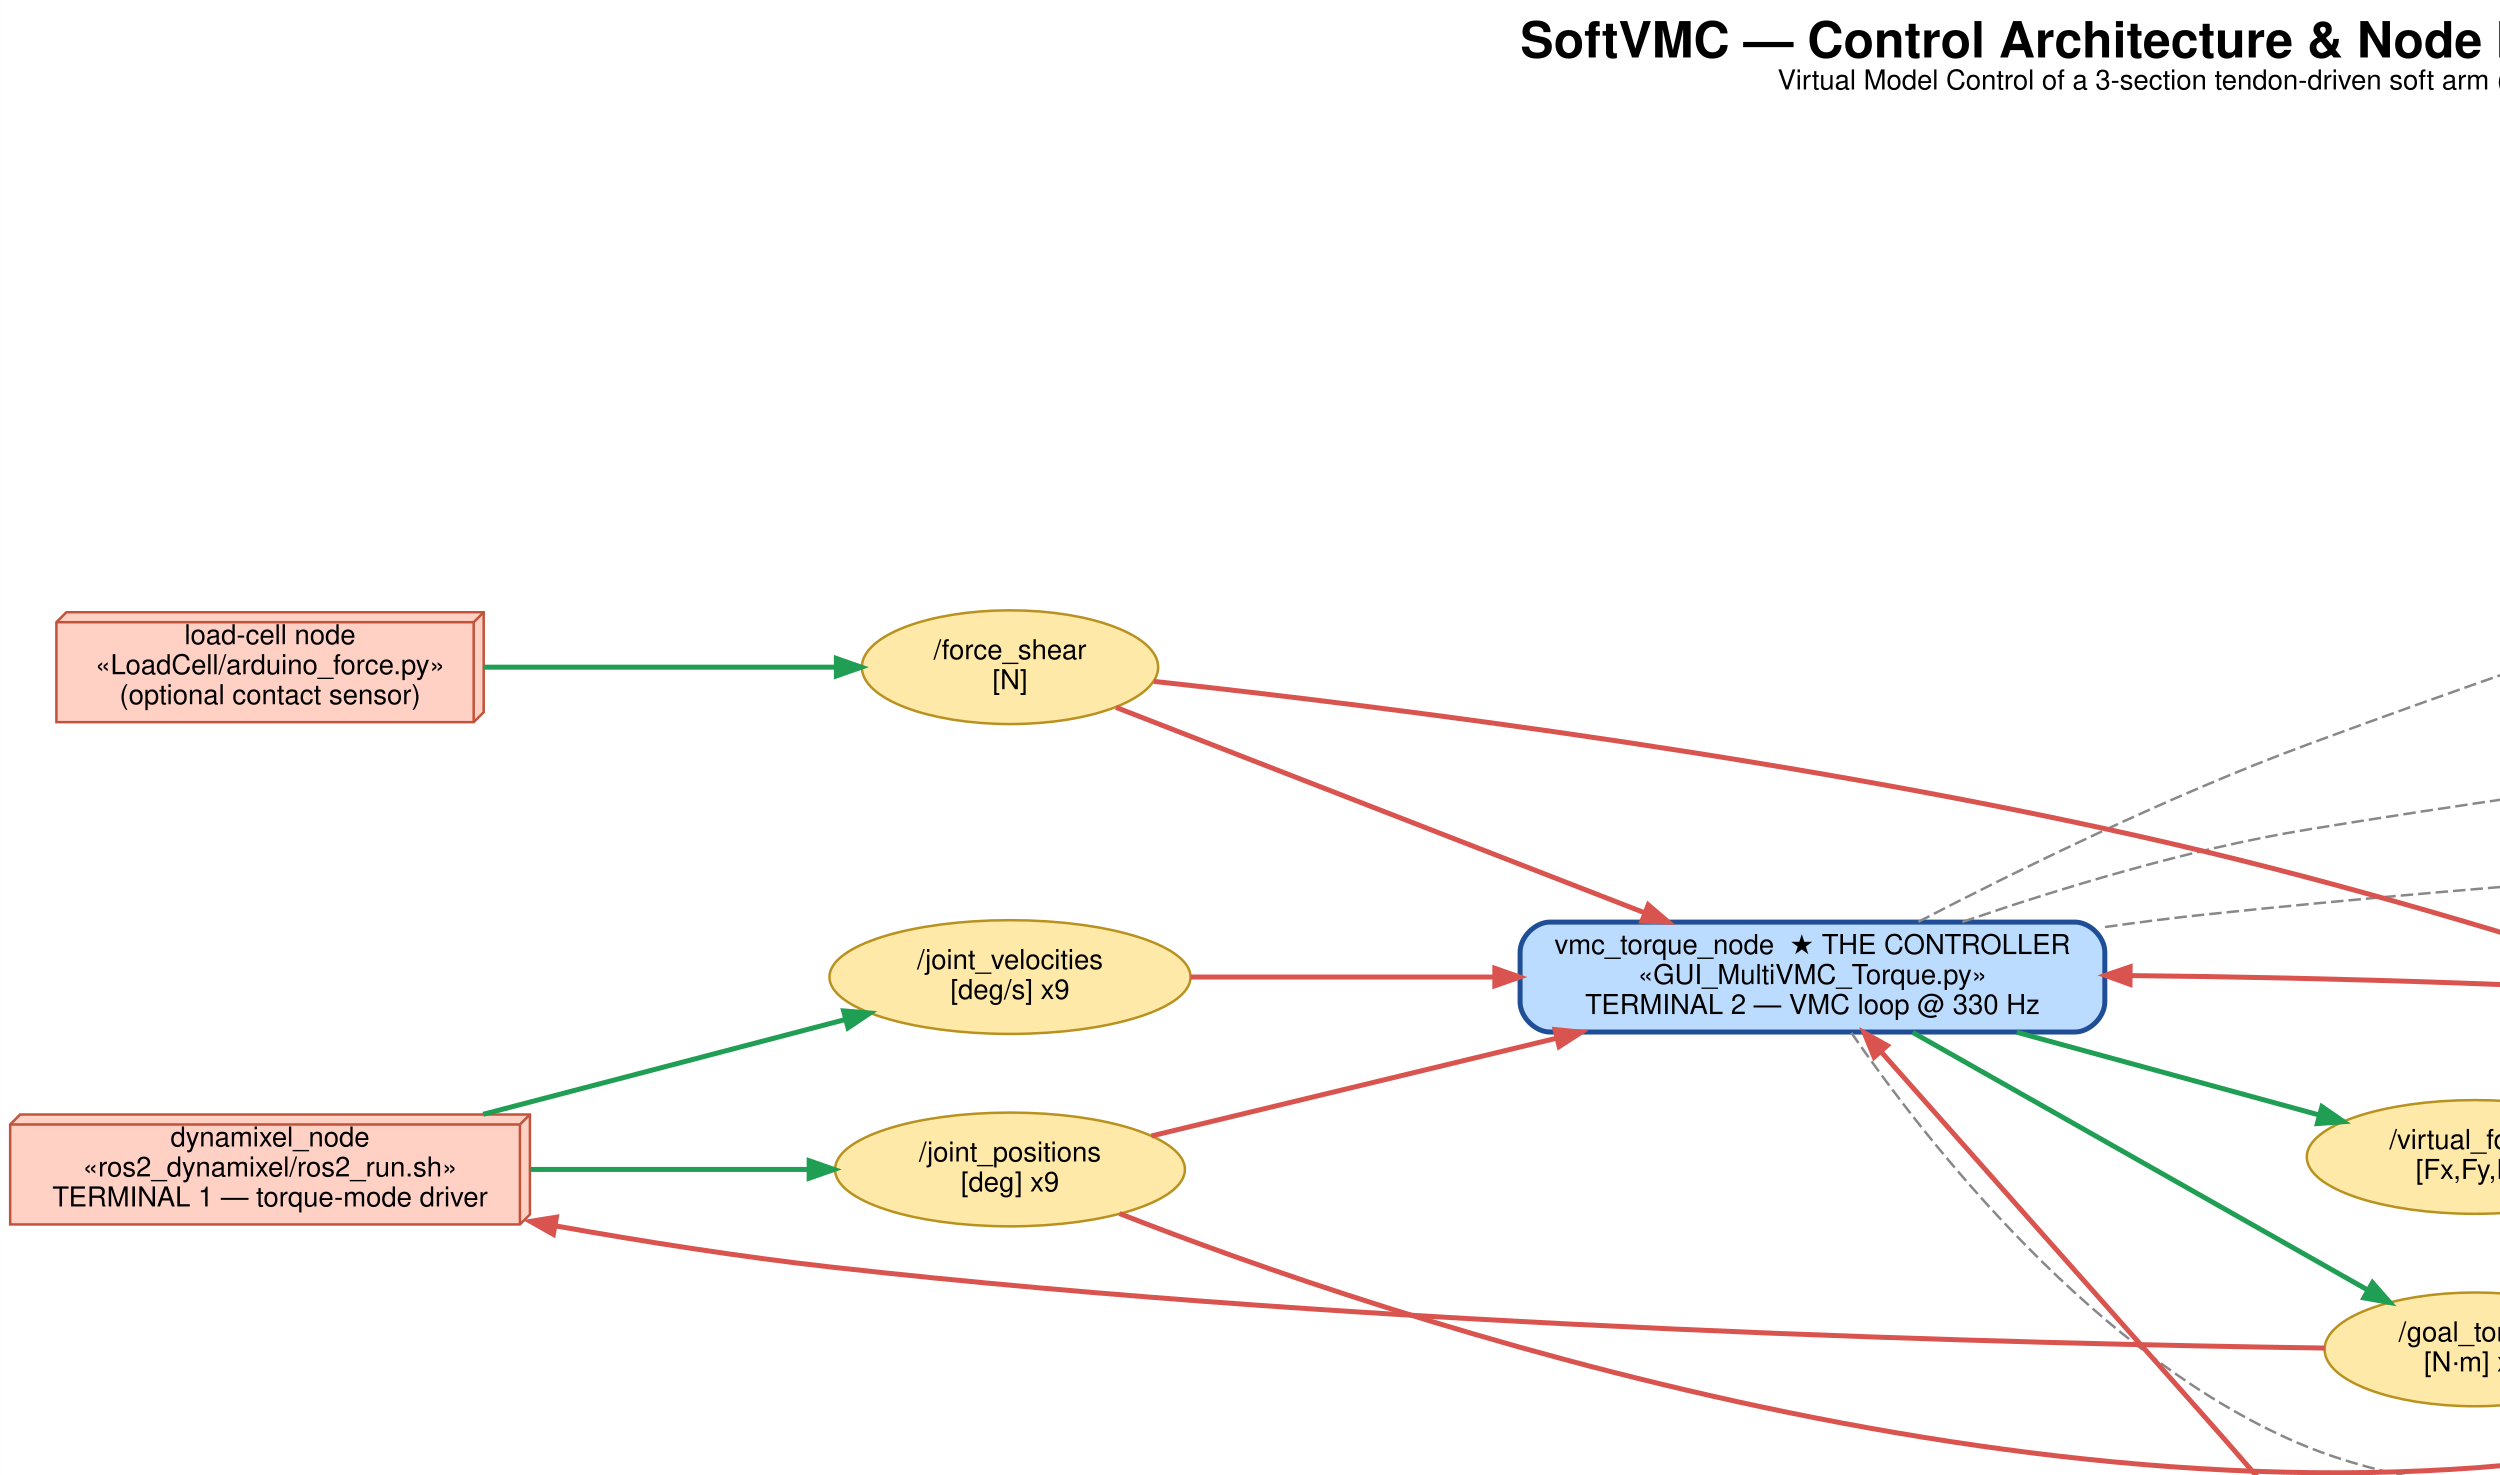
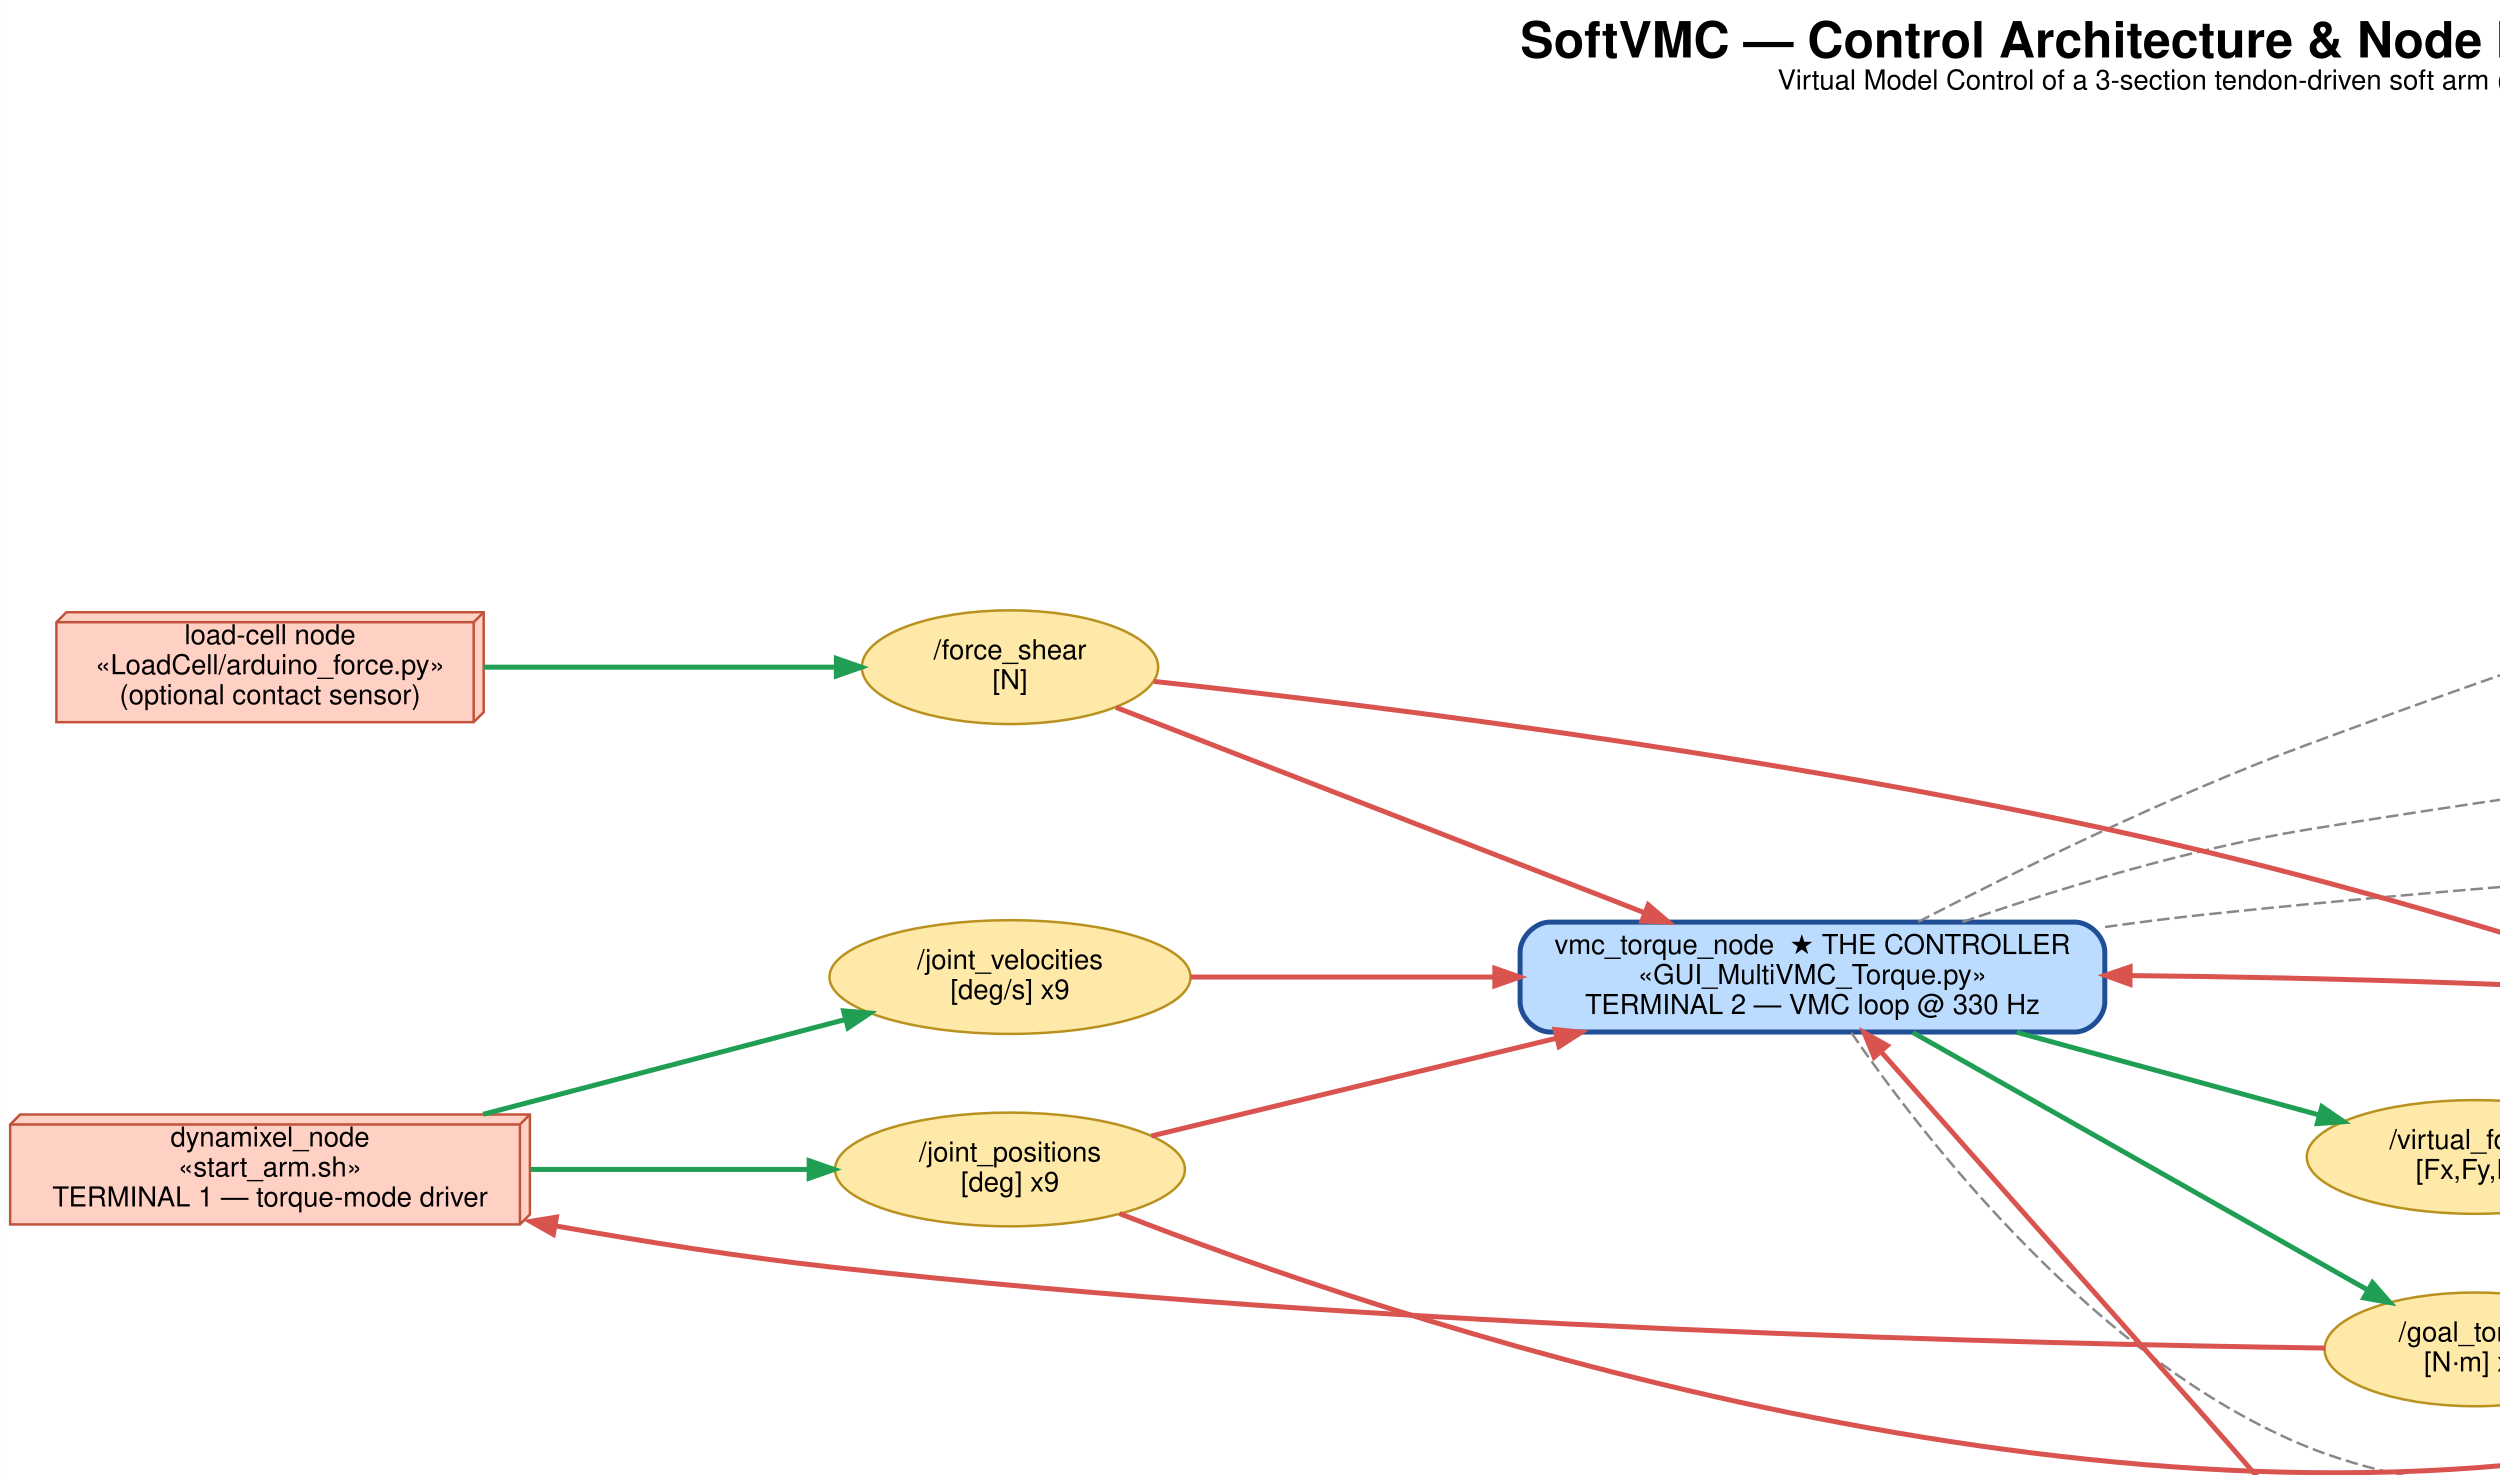
<svg xmlns="http://www.w3.org/2000/svg" width="3269pt" height="1928pt" viewBox="0.00 0.00 1810.60 1068.00">
  <g id="graph0" class="graph" transform="scale(1.81 1.81) rotate(0) translate(4 1064)">
    <polygon fill="white" stroke="transparent" points="-4,4 -4,-1064 1806.6,-1064 1806.6,4 -4,4" />
    <text text-anchor="start" x="604.3" y="-1041" font-family="Helvetica,sans-Serif" font-weight="bold" font-size="20.00">SoftVMC — Control Architecture &amp; Node Interactions</text>
    <text text-anchor="start" x="707.3" y="-1028.2" font-family="Helvetica,sans-Serif" font-size="11.00">Virtual Model Control of a 3-section tendon-driven soft arm (9 motors)</text>
    <g id="clust1" class="cluster">
      <path fill="#fbfbfb" stroke="#cccccc" d="M21.73,-8C21.73,-8 764.75,-8 764.75,-8 770.75,-8 776.75,-14 776.75,-20 776.75,-20 776.75,-283 776.75,-283 776.75,-289 770.75,-295 764.75,-295 764.75,-295 21.73,-295 21.73,-295 15.73,-295 9.73,-289 9.73,-283 9.73,-283 9.73,-20 9.73,-20 9.73,-14 15.73,-8 21.73,-8" />
      <text text-anchor="middle" x="393.24" y="-281.4" font-family="Helvetica,sans-Serif" font-size="12.00">LEGEND</text>
    </g>
    <g id="node1" class="node">
      <path fill="#cfe6ff" stroke="#3a78c2" d="M154,-266C154,-266 54,-266 54,-266 48,-266 42,-260 42,-254 42,-254 42,-242 42,-242 42,-236 48,-230 54,-230 54,-230 154,-230 154,-230 160,-230 166,-236 166,-242 166,-242 166,-254 166,-254 166,-260 160,-266 154,-266" />
      <text text-anchor="middle" x="104" y="-251.2" font-family="Helvetica,sans-Serif" font-size="11.00">ROS 2 node</text>
      <text text-anchor="middle" x="104" y="-239.2" font-family="Helvetica,sans-Serif" font-size="11.00">(a running process)</text>
    </g>
    <g id="node4" class="node">
      <polygon fill="#e6e6e6" stroke="#888888" points="465.12,-266 329.12,-266 329.12,-230 471.12,-230 471.12,-260 465.12,-266" />
      <polyline fill="none" stroke="#888888" points="465.12,-266 465.12,-260 " />
      <polyline fill="none" stroke="#888888" points="471.12,-260 465.12,-260 " />
      <text text-anchor="middle" x="400.12" y="-251.2" font-family="Helvetica,sans-Serif" font-size="11.00">Helper module</text>
      <text text-anchor="middle" x="400.12" y="-239.2" font-family="Helvetica,sans-Serif" font-size="11.00">(imported, not a node)</text>
    </g>
    <g id="edge3" class="edge">
      <path fill="none" stroke="#888888" stroke-dasharray="5,2" d="M166.3,-248C210.55,-248 270.71,-248 318.8,-248" />
      <polygon fill="#888888" stroke="#888888" points="318.86,-251.5 328.86,-248 318.86,-244.5 318.86,-251.5" />
      <text text-anchor="middle" x="268" y="-250.8" font-family="Helvetica,sans-Serif" font-size="9.00">USES</text>
    </g>
    <g id="node2" class="node">
      <ellipse fill="#ffe9a8" stroke="#b8911f" cx="104" cy="-175" rx="86.03" ry="22.76" />
      <text text-anchor="middle" x="104" y="-178.2" font-family="Helvetica,sans-Serif" font-size="11.00">/ros_topic</text>
      <text text-anchor="middle" x="104" y="-166.2" font-family="Helvetica,sans-Serif" font-size="11.00">(message channel)</text>
    </g>
    <g id="node3" class="node">
      <polygon fill="#ffd0c4" stroke="#c0533a" points="163,-120 49,-120 45,-116 45,-84 159,-84 163,-88 163,-120" />
      <polyline fill="none" stroke="#c0533a" points="159,-116 45,-116 " />
      <polyline fill="none" stroke="#c0533a" points="159,-116 159,-84 " />
      <polyline fill="none" stroke="#c0533a" points="159,-116 163,-120 " />
      <text text-anchor="middle" x="104" y="-99.2" font-family="Helvetica,sans-Serif" font-size="11.00">Hardware / sensor</text>
    </g>
    <g id="node5" class="node">
      <text text-anchor="middle" x="104" y="-31.2" font-family="Helvetica,sans-Serif" font-size="11.00">publishes</text>
    </g>
    <g id="node6" class="node">
      <text text-anchor="middle" x="400.12" y="-45.2" font-family="Helvetica,sans-Serif" font-size="11.00">subscribes</text>
    </g>
    <g id="edge1" class="edge">
      <path fill="none" stroke="#1f9e54" stroke-width="2" d="M138.17,-35.58C190.47,-38.07 292.28,-42.91 352.1,-45.76" />
      <polygon fill="#1f9e54" stroke="#1f9e54" stroke-width="2" points="352.24,-49.27 362.4,-46.25 352.58,-42.28 352.24,-49.27" />
      <text text-anchor="middle" x="268" y="-45.8" font-family="Helvetica,sans-Serif" font-size="9.00" fill="#1f9e54">PUBLISH</text>
    </g>
    <g id="node7" class="node">
      <text text-anchor="middle" x="721.25" y="-45.2" font-family="Helvetica,sans-Serif" font-size="11.00">imports / uses</text>
    </g>
    <g id="edge2" class="edge">
      <path fill="none" stroke="#d9534f" stroke-width="2" d="M437.73,-48C492.98,-48 598.12,-48 663.39,-48" />
      <polygon fill="#d9534f" stroke="#d9534f" stroke-width="2" points="663.51,-51.5 673.51,-48 663.51,-44.5 663.51,-51.5" />
      <text text-anchor="middle" x="538.25" y="-50.8" font-family="Helvetica,sans-Serif" font-size="9.00" fill="#d9534f">SUBSCRIBE</text>
    </g>
    <g id="node8" class="node">
      <polygon fill="#ffd0c4" stroke="#c0533a" points="208,-618 4,-618 0,-614 0,-574 204,-574 208,-578 208,-618" />
      <polyline fill="none" stroke="#c0533a" points="204,-614 0,-614 " />
      <polyline fill="none" stroke="#c0533a" points="204,-614 204,-574 " />
      <polyline fill="none" stroke="#c0533a" points="204,-614 208,-618 " />
      <text text-anchor="middle" x="104" y="-605.2" font-family="Helvetica,sans-Serif" font-size="11.00">dynamixel_node</text>
-       <text text-anchor="middle" x="104" y="-593.2" font-family="Helvetica,sans-Serif" font-size="11.00">«ros2_dynamixel/ros2_run.sh»</text>
+       <text text-anchor="middle" x="104" y="-593.2" font-family="Helvetica,sans-Serif" font-size="11.00">«start_arm.sh»</text>
      <text text-anchor="middle" x="104" y="-581.2" font-family="Helvetica,sans-Serif" font-size="11.00">TERMINAL 1 — torque-mode driver</text>
    </g>
    <g id="node16" class="node">
      <ellipse fill="#ffe9a8" stroke="#b8911f" cx="400.12" cy="-596" rx="70.01" ry="22.76" />
      <text text-anchor="middle" x="400.12" y="-599.2" font-family="Helvetica,sans-Serif" font-size="11.00">/joint_positions</text>
      <text text-anchor="middle" x="400.12" y="-587.2" font-family="Helvetica,sans-Serif" font-size="11.00">[deg] x9</text>
    </g>
    <g id="edge9" class="edge">
      <path fill="none" stroke="#1f9e54" stroke-width="2" d="M208.28,-596C244.74,-596 285.14,-596 319.34,-596" />
      <polygon fill="#1f9e54" stroke="#1f9e54" stroke-width="2" points="319.75,-599.5 329.75,-596 319.75,-592.5 319.75,-599.5" />
    </g>
    <g id="node17" class="node">
      <ellipse fill="#ffe9a8" stroke="#b8911f" cx="400.12" cy="-673" rx="72.25" ry="22.76" />
      <text text-anchor="middle" x="400.12" y="-676.2" font-family="Helvetica,sans-Serif" font-size="11.00">/joint_velocities</text>
      <text text-anchor="middle" x="400.12" y="-664.2" font-family="Helvetica,sans-Serif" font-size="11.00">[deg/s] x9</text>
    </g>
    <g id="edge10" class="edge">
      <path fill="none" stroke="#1f9e54" stroke-width="2" d="M189.28,-618.07C235.43,-630.15 291.72,-644.88 334.38,-656.05" />
      <polygon fill="#1f9e54" stroke="#1f9e54" stroke-width="2" points="333.53,-659.45 344.09,-658.59 335.3,-652.67 333.53,-659.45" />
    </g>
    <g id="node9" class="node">
      <polygon fill="#ffd0c4" stroke="#c0533a" points="189.5,-819 22.5,-819 18.5,-815 18.5,-775 185.5,-775 189.5,-779 189.5,-819" />
      <polyline fill="none" stroke="#c0533a" points="185.5,-815 18.5,-815 " />
      <polyline fill="none" stroke="#c0533a" points="185.5,-815 185.5,-775 " />
      <polyline fill="none" stroke="#c0533a" points="185.5,-815 189.5,-819 " />
      <text text-anchor="middle" x="104" y="-806.2" font-family="Helvetica,sans-Serif" font-size="11.00">load-cell node</text>
      <text text-anchor="middle" x="104" y="-794.2" font-family="Helvetica,sans-Serif" font-size="11.00">«LoadCell/arduino_force.py»</text>
      <text text-anchor="middle" x="104" y="-782.2" font-family="Helvetica,sans-Serif" font-size="11.00">(optional contact sensor)</text>
    </g>
    <g id="node19" class="node">
      <ellipse fill="#ffe9a8" stroke="#b8911f" cx="400.12" cy="-797" rx="59.29" ry="22.76" />
      <text text-anchor="middle" x="400.12" y="-800.2" font-family="Helvetica,sans-Serif" font-size="11.00">/force_shear</text>
      <text text-anchor="middle" x="400.12" y="-788.2" font-family="Helvetica,sans-Serif" font-size="11.00">[N]</text>
    </g>
    <g id="edge13" class="edge">
      <path fill="none" stroke="#1f9e54" stroke-width="2" d="M189.68,-797C234.36,-797 288.48,-797 330.5,-797" />
      <polygon fill="#1f9e54" stroke="#1f9e54" stroke-width="2" points="330.64,-800.5 340.64,-797 330.64,-793.5 330.64,-800.5" />
    </g>
    <g id="node10" class="node">
      <path fill="#bcdcff" stroke="#1f4e96" stroke-width="2" d="M826.25,-695C826.25,-695 616.25,-695 616.25,-695 610.25,-695 604.25,-689 604.25,-683 604.25,-683 604.25,-663 604.25,-663 604.25,-657 610.25,-651 616.25,-651 616.25,-651 826.25,-651 826.25,-651 832.25,-651 838.25,-657 838.25,-663 838.25,-663 838.25,-683 838.25,-683 838.25,-689 832.25,-695 826.25,-695" />
      <text text-anchor="middle" x="721.25" y="-682.2" font-family="Helvetica,sans-Serif" font-size="11.00">vmc_torque_node  ★ THE CONTROLLER</text>
      <text text-anchor="middle" x="721.25" y="-670.2" font-family="Helvetica,sans-Serif" font-size="11.00">«GUI_MultiVMC_Torque.py»</text>
      <text text-anchor="middle" x="721.25" y="-658.2" font-family="Helvetica,sans-Serif" font-size="11.00">TERMINAL 2 — VMC loop @ 330 Hz</text>
    </g>
    <g id="node18" class="node">
      <ellipse fill="#ffe9a8" stroke="#b8911f" cx="986.42" cy="-524" rx="60.21" ry="22.76" />
      <text text-anchor="middle" x="986.42" y="-527.2" font-family="Helvetica,sans-Serif" font-size="11.00">/goal_torque</text>
      <text text-anchor="middle" x="986.42" y="-515.2" font-family="Helvetica,sans-Serif" font-size="11.00">[N·m] x9</text>
    </g>
    <g id="edge11" class="edge">
      <path fill="none" stroke="#1f9e54" stroke-width="2" d="M761.37,-650.85C810.16,-623.23 893.27,-576.18 943.39,-547.8" />
      <polygon fill="#1f9e54" stroke="#1f9e54" stroke-width="2" points="945.37,-550.7 952.35,-542.73 941.92,-544.61 945.37,-550.7" />
    </g>
    <g id="node20" class="node">
      <ellipse fill="#ffe9a8" stroke="#b8911f" cx="986.42" cy="-601" rx="67.35" ry="22.76" />
      <text text-anchor="middle" x="986.42" y="-604.2" font-family="Helvetica,sans-Serif" font-size="11.00">/virtual_forces</text>
      <text text-anchor="middle" x="986.42" y="-592.2" font-family="Helvetica,sans-Serif" font-size="11.00">[Fx,Fy,Fz]</text>
    </g>
    <g id="edge12" class="edge">
      <path fill="none" stroke="#1f9e54" stroke-width="2" d="M803,-650.91C841.95,-640.25 887.92,-627.68 923.96,-617.81" />
      <polygon fill="#1f9e54" stroke="#1f9e54" stroke-width="2" points="925.13,-621.12 933.86,-615.11 923.29,-614.37 925.13,-621.12" />
    </g>
    <g id="node21" class="node">
      <polygon fill="#e6e6e6" stroke="#888888" points="1782.1,-498 1582.1,-498 1582.1,-454 1788.1,-454 1788.1,-492 1782.1,-498" />
      <polyline fill="none" stroke="#888888" points="1782.1,-498 1782.1,-492 " />
      <polyline fill="none" stroke="#888888" points="1788.1,-492 1782.1,-492 " />
      <text text-anchor="middle" x="1685.1" y="-485.2" font-family="Helvetica,sans-Serif" font-size="11.00">GUI_MultiVMC_Config.py</text>
      <text text-anchor="middle" x="1685.1" y="-473.2" font-family="Helvetica,sans-Serif" font-size="11.00">shared config: components, goals,</text>
      <text text-anchor="middle" x="1685.1" y="-461.2" font-family="Helvetica,sans-Serif" font-size="11.00">gains, tau_limit, control params</text>
    </g>
    <g id="edge24" class="edge">
      <path fill="none" stroke="#888888" stroke-dasharray="5,2" d="M736.82,-650.7C765.69,-608.8 834.75,-519.43 919.25,-485 1034.06,-438.22 1388.28,-454.89 1571.6,-467.34" />
      <polygon fill="#888888" stroke="#888888" points="1581.81,-468.04 1571.52,-471.85 1576.82,-467.7 1571.83,-467.36 1571.83,-467.36 1571.83,-467.36 1576.82,-467.7 1572.14,-462.87 1581.81,-468.04 1581.81,-468.04" />
    </g>
    <g id="node22" class="node">
      <polygon fill="#e6e6e6" stroke="#888888" points="1795.6,-1021 1568.6,-1021 1568.6,-977 1801.6,-977 1801.6,-1015 1795.6,-1021" />
      <polyline fill="none" stroke="#888888" points="1795.6,-1021 1795.6,-1015 " />
      <polyline fill="none" stroke="#888888" points="1801.6,-1015 1795.6,-1015 " />
      <text text-anchor="middle" x="1685.1" y="-1008.2" font-family="Helvetica,sans-Serif" font-size="11.00">MultiVMCTaskSpace.py</text>
      <text text-anchor="middle" x="1685.1" y="-996.2" font-family="Helvetica,sans-Serif" font-size="11.00">VMC_Multi_Modular / VirtualComponent</text>
      <text text-anchor="middle" x="1685.1" y="-984.2" font-family="Helvetica,sans-Serif" font-size="11.00">F_virtual → τ = Jᵀ·F</text>
    </g>
    <g id="edge25" class="edge">
      <path fill="none" stroke="#888888" stroke-dasharray="5,2" d="M763.62,-695.11C802.87,-715.46 863.92,-745.51 919.25,-766 1157.2,-854.13 1445.31,-935.2 1590.62,-974.36" />
      <polygon fill="#888888" stroke="#888888" points="1600.41,-976.99 1589.59,-978.74 1595.58,-975.69 1590.75,-974.39 1590.75,-974.39 1590.75,-974.39 1595.58,-975.69 1591.92,-970.05 1600.41,-976.99 1600.41,-976.99" />
    </g>
    <g id="node25" class="node">
      <polygon fill="#e6e6e6" stroke="#888888" points="1795.1,-761 1569.1,-761 1569.1,-717 1801.1,-717 1801.1,-755 1795.1,-761" />
      <polyline fill="none" stroke="#888888" points="1795.1,-761 1795.1,-755 " />
      <polyline fill="none" stroke="#888888" points="1801.1,-755 1795.1,-755 " />
      <text text-anchor="middle" x="1685.1" y="-748.2" font-family="Helvetica,sans-Serif" font-size="11.00">FK_Multi.py</text>
      <text text-anchor="middle" x="1685.1" y="-736.2" font-family="Helvetica,sans-Serif" font-size="11.00">forward kinematics  q_motor → pose(s)</text>
      <text text-anchor="middle" x="1685.1" y="-724.2" font-family="Helvetica,sans-Serif" font-size="11.00">(actual Cartesian positions)</text>
    </g>
    <g id="edge27" class="edge">
      <path fill="none" stroke="#888888" stroke-dasharray="5,2" d="M838.35,-693.02C851.77,-694.92 865.29,-696.64 878.25,-698 1118.18,-723.25 1399.99,-733.08 1558.75,-736.81" />
      <polygon fill="#888888" stroke="#888888" points="1569.03,-737.05 1558.93,-741.32 1564.03,-736.94 1559.03,-736.82 1559.03,-736.82 1559.03,-736.82 1564.03,-736.94 1559.14,-732.32 1569.03,-737.05 1569.03,-737.05" />
    </g>
    <g id="node26" class="node">
      <polygon fill="#e6e6e6" stroke="#888888" points="1767.1,-837 1597.1,-837 1597.1,-793 1773.1,-793 1773.1,-831 1767.1,-837" />
      <polyline fill="none" stroke="#888888" points="1767.1,-837 1767.1,-831 " />
      <polyline fill="none" stroke="#888888" points="1773.1,-831 1767.1,-831 " />
      <text text-anchor="middle" x="1685.1" y="-824.2" font-family="Helvetica,sans-Serif" font-size="11.00">MultiGravityComp.py</text>
      <text text-anchor="middle" x="1685.1" y="-812.2" font-family="Helvetica,sans-Serif" font-size="11.00">gravity-compensation torque</text>
      <text text-anchor="middle" x="1685.1" y="-800.2" font-family="Helvetica,sans-Serif" font-size="11.00">(uses Jacobians)</text>
    </g>
    <g id="edge26" class="edge">
      <path fill="none" stroke="#888888" stroke-dasharray="5,2" d="M781.23,-695.02C819.89,-708.36 871.86,-724.25 919.25,-732 1157.71,-770.99 1441.1,-796.33 1586.83,-807.83" />
      <polygon fill="#888888" stroke="#888888" points="1597.09,-808.64 1586.77,-812.34 1592.1,-808.24 1587.12,-807.85 1587.12,-807.85 1587.12,-807.85 1592.1,-808.24 1587.47,-803.37 1597.09,-808.64 1597.09,-808.64" />
    </g>
    <g id="node11" class="node">
      <path fill="#cfe6ff" stroke="#3a78c2" d="M1474.6,-603C1474.6,-603 1146.6,-603 1146.6,-603 1140.6,-603 1134.6,-597 1134.6,-591 1134.6,-591 1134.6,-571 1134.6,-571 1134.6,-565 1140.6,-559 1146.6,-559 1146.6,-559 1474.6,-559 1474.6,-559 1480.6,-559 1486.6,-565 1486.6,-571 1486.6,-571 1486.6,-591 1486.6,-591 1486.6,-597 1480.6,-603 1474.6,-603" />
      <text text-anchor="middle" x="1310.6" y="-590.2" font-family="Helvetica,sans-Serif" font-size="11.00">robot_gui_node</text>
      <text text-anchor="middle" x="1310.6" y="-578.2" font-family="Helvetica,sans-Serif" font-size="11.00">«GUI_MultiVMC.py»</text>
      <text text-anchor="middle" x="1310.6" y="-566.2" font-family="Helvetica,sans-Serif" font-size="11.00">TERMINAL 3 — operator GUI (drag goals, tune k/c, live plots)</text>
    </g>
    <g id="node14" class="node">
      <ellipse fill="#ffe9a8" stroke="#b8911f" cx="1685.1" cy="-554" rx="72.25" ry="22.76" />
      <text text-anchor="middle" x="1685.1" y="-557.2" font-family="Helvetica,sans-Serif" font-size="11.00">/VC_Param</text>
      <text text-anchor="middle" x="1685.1" y="-545.2" font-family="Helvetica,sans-Serif" font-size="11.00">[k1..kN, c1..cN]</text>
    </g>
    <g id="edge4" class="edge">
      <path fill="none" stroke="#1f9e54" stroke-width="2" d="M1486.73,-574.78C1500.56,-573.96 1514.32,-573.04 1527.6,-572 1553.96,-569.94 1582.72,-566.87 1608.32,-563.84" />
      <polygon fill="#1f9e54" stroke="#1f9e54" stroke-width="2" points="1608.82,-567.31 1618.34,-562.64 1607.99,-560.36 1608.82,-567.31" />
    </g>
    <g id="node15" class="node">
      <ellipse fill="#ffe9a8" stroke="#b8911f" cx="1685.1" cy="-340" rx="98.99" ry="22.76" />
      <text text-anchor="middle" x="1685.1" y="-343.2" font-family="Helvetica,sans-Serif" font-size="11.00">/VC_ref_pos</text>
      <text text-anchor="middle" x="1685.1" y="-331.2" font-family="Helvetica,sans-Serif" font-size="11.00">[x,y,z per component]</text>
    </g>
    <g id="edge5" class="edge">
      <path fill="none" stroke="#1f9e54" stroke-width="2" d="M1345.64,-558.97C1414.07,-514.7 1568.09,-415.06 1642.41,-366.97" />
      <polygon fill="#1f9e54" stroke="#1f9e54" stroke-width="2" points="1644.58,-369.74 1651.07,-361.37 1640.77,-363.86 1644.58,-369.74" />
    </g>
    <g id="edge32" class="edge">
      <path fill="none" stroke="#888888" stroke-dasharray="5,2" d="M1389.69,-558.99C1449.93,-542.01 1533.28,-518.51 1595.93,-500.85" />
      <polygon fill="#888888" stroke="#888888" points="1605.79,-498.07 1597.39,-505.12 1600.98,-499.43 1596.17,-500.79 1596.17,-500.79 1596.17,-500.79 1600.98,-499.43 1594.95,-496.45 1605.79,-498.07 1605.79,-498.07" />
    </g>
    <g id="edge33" class="edge">
      <path fill="none" stroke="#888888" stroke-dasharray="5,2" d="M1363.79,-603.14C1431.72,-631.95 1550.27,-682.23 1622.52,-712.88" />
      <polygon fill="#888888" stroke="#888888" points="1631.97,-716.89 1621,-717.12 1627.36,-714.93 1622.76,-712.98 1622.76,-712.98 1622.76,-712.98 1627.36,-714.93 1624.52,-708.84 1631.97,-716.89 1631.97,-716.89" />
    </g>
    <g id="node12" class="node">
      <path fill="#cfe6ff" stroke="#3a78c2" d="M1395.6,-351C1395.6,-351 1225.6,-351 1225.6,-351 1219.6,-351 1213.6,-345 1213.6,-339 1213.6,-339 1213.6,-319 1213.6,-319 1213.6,-313 1219.6,-307 1225.6,-307 1225.6,-307 1395.6,-307 1395.6,-307 1401.6,-307 1407.6,-313 1407.6,-319 1407.6,-319 1407.6,-339 1407.6,-339 1407.6,-345 1401.6,-351 1395.6,-351" />
      <text text-anchor="middle" x="1310.6" y="-338.2" font-family="Helvetica,sans-Serif" font-size="11.00">goal_pos_multi_publisher</text>
      <text text-anchor="middle" x="1310.6" y="-326.2" font-family="Helvetica,sans-Serif" font-size="11.00">«MultiVMC_MovingGoal_Pub.py»</text>
      <text text-anchor="middle" x="1310.6" y="-314.2" font-family="Helvetica,sans-Serif" font-size="11.00">automated moving reference</text>
    </g>
    <g id="edge6" class="edge">
      <path fill="none" stroke="#1f9e54" stroke-width="2" d="M1408.01,-331.85C1459.65,-333.37 1523.41,-335.25 1576.64,-336.83" />
      <polygon fill="#1f9e54" stroke="#1f9e54" stroke-width="2" points="1576.7,-340.33 1586.8,-337.13 1576.91,-333.33 1576.7,-340.33" />
    </g>
    <g id="edge34" class="edge">
      <path fill="none" stroke="#888888" stroke-dasharray="5,2" d="M1407.96,-344.69C1433.93,-350.32 1461.71,-357.66 1486.6,-367 1543.53,-388.37 1604.05,-423.91 1642.86,-448.57" />
      <polygon fill="#888888" stroke="#888888" points="1651.29,-453.97 1640.44,-452.36 1647.08,-451.27 1642.87,-448.57 1642.87,-448.57 1642.87,-448.57 1647.08,-451.27 1645.3,-444.79 1651.29,-453.97 1651.29,-453.97" />
    </g>
    <g id="node13" class="node">
      <path fill="#cfe6ff" stroke="#3a78c2" d="M1436.6,-427C1436.6,-427 1184.6,-427 1184.6,-427 1178.6,-427 1172.6,-421 1172.6,-415 1172.6,-415 1172.6,-395 1172.6,-395 1172.6,-389 1178.6,-383 1184.6,-383 1184.6,-383 1436.6,-383 1436.6,-383 1442.6,-383 1448.6,-389 1448.6,-395 1448.6,-395 1448.6,-415 1448.6,-415 1448.6,-421 1442.6,-427 1436.6,-427" />
      <text text-anchor="middle" x="1310.6" y="-414.2" font-family="Helvetica,sans-Serif" font-size="11.00">experiment scripts</text>
      <text text-anchor="middle" x="1310.6" y="-402.2" font-family="Helvetica,sans-Serif" font-size="11.00">«VMC_test_k.py, Sequential_jump_tests.py, …»</text>
-       <text text-anchor="middle" x="1310.6" y="-390.2" font-family="Helvetica,sans-Serif" font-size="11.00">scripted references for the plots/ studies</text>
+       <text text-anchor="middle" x="1310.6" y="-390.2" font-family="Helvetica,sans-Serif" font-size="11.00">scripted references for the outputs/ studies</text>
    </g>
    <g id="edge8" class="edge">
      <path fill="none" stroke="#1f9e54" stroke-width="2" d="M1360.73,-427.16C1411.95,-449.97 1494.77,-486.03 1567.6,-514 1586.13,-521.12 1606.54,-528.33 1625.03,-534.64" />
      <polygon fill="#1f9e54" stroke="#1f9e54" stroke-width="2" points="1623.91,-537.95 1634.5,-537.84 1626.15,-531.32 1623.91,-537.95" />
    </g>
    <g id="edge7" class="edge">
      <path fill="none" stroke="#1f9e54" stroke-width="2" d="M1437.71,-382.99C1489.73,-373.92 1548.77,-363.62 1596,-355.37" />
      <polygon fill="#1f9e54" stroke="#1f9e54" stroke-width="2" points="1596.65,-358.81 1605.9,-353.65 1595.45,-351.92 1596.65,-358.81" />
    </g>
    <g id="edge14" class="edge">
      <path fill="none" stroke="#d9534f" stroke-width="2" d="M1635.25,-570.41C1579.25,-589.18 1494.15,-617.52 1486.6,-619 1265.06,-662.58 1001.3,-672.11 848.69,-673.58" />
      <polygon fill="#d9534f" stroke="#d9534f" stroke-width="2" points="848.32,-670.09 838.35,-673.67 848.38,-677.09 848.32,-670.09" />
    </g>
    <g id="edge15" class="edge">
      <path fill="none" stroke="#d9534f" stroke-width="2" d="M1629.8,-321.14C1529.26,-289.24 1308.51,-233.47 1134.6,-291 995.83,-336.91 975.35,-387.75 878.25,-497 832.6,-548.35 779.56,-608.24 748.57,-643.25" />
      <polygon fill="#d9534f" stroke="#d9534f" stroke-width="2" points="745.94,-640.95 741.93,-650.76 751.18,-645.59 745.94,-640.95" />
    </g>
    <g id="edge16" class="edge">
      <path fill="none" stroke="#d9534f" stroke-width="2" d="M456.71,-609.41C501.35,-620.18 565.21,-635.59 618.88,-648.54" />
      <polygon fill="#d9534f" stroke="#d9534f" stroke-width="2" points="618.24,-651.99 628.78,-650.93 619.88,-645.18 618.24,-651.99" />
    </g>
    <g id="edge20" class="edge">
      <path fill="none" stroke="#d9534f" stroke-width="2" d="M443.93,-578.35C548.29,-537.56 824.09,-443.38 1053.6,-485 1126.59,-498.24 1205.86,-531.09 1256.55,-554.67" />
      <polygon fill="#d9534f" stroke="#d9534f" stroke-width="2" points="1255.13,-557.87 1265.67,-558.96 1258.11,-551.54 1255.13,-557.87" />
    </g>
    <g id="edge17" class="edge">
      <path fill="none" stroke="#d9534f" stroke-width="2" d="M472.35,-673C508.15,-673 552.63,-673 593.98,-673" />
      <polygon fill="#d9534f" stroke="#d9534f" stroke-width="2" points="594.14,-676.5 604.14,-673 594.14,-669.5 594.14,-676.5" />
    </g>
    <g id="edge19" class="edge">
      <path fill="none" stroke="#d9534f" stroke-width="2" d="M926.3,-524.53C810.9,-526.12 547.76,-532.36 328,-557 292.18,-561.02 253.41,-567.16 218.4,-573.39" />
      <polygon fill="#d9534f" stroke="#d9534f" stroke-width="2" points="217.37,-570.02 208.15,-575.23 218.61,-576.91 217.37,-570.02" />
    </g>
    <g id="edge21" class="edge">
      <path fill="none" stroke="#d9534f" stroke-width="2" d="M1041.35,-533.54C1077.97,-540.02 1128.12,-548.89 1175.16,-557.21" />
      <polygon fill="#d9534f" stroke="#d9534f" stroke-width="2" points="1174.68,-560.68 1185.14,-558.98 1175.9,-553.79 1174.68,-560.68" />
    </g>
    <g id="edge18" class="edge">
      <path fill="none" stroke="#d9534f" stroke-width="2" d="M442.52,-780.92C496.18,-760.07 590.4,-723.46 654.04,-698.73" />
      <polygon fill="#d9534f" stroke="#d9534f" stroke-width="2" points="655.54,-701.9 663.59,-695.01 653.01,-695.37 655.54,-701.9" />
    </g>
    <g id="edge22" class="edge">
      <path fill="none" stroke="#d9534f" stroke-width="2" d="M457.65,-791.31C547.73,-781.57 728.99,-759.16 879.25,-723 1010.72,-691.36 1159.64,-638.2 1243.32,-606.68" />
      <polygon fill="#d9534f" stroke="#d9534f" stroke-width="2" points="1244.58,-609.94 1252.7,-603.13 1242.11,-603.39 1244.58,-609.94" />
    </g>
    <g id="edge23" class="edge">
      <path fill="none" stroke="#d9534f" stroke-width="2" d="M1052.62,-596.95C1073.89,-595.63 1098.65,-594.1 1124.26,-592.51" />
      <polygon fill="#d9534f" stroke="#d9534f" stroke-width="2" points="1124.73,-595.98 1134.5,-591.87 1124.3,-589 1124.73,-595.98" />
    </g>
    <g id="node23" class="node">
      <polygon fill="#e6e6e6" stroke="#888888" points="1796.6,-913 1567.6,-913 1567.6,-869 1802.6,-869 1802.6,-907 1796.6,-913" />
      <polyline fill="none" stroke="#888888" points="1796.6,-913 1796.6,-907 " />
      <polyline fill="none" stroke="#888888" points="1802.6,-907 1796.6,-907 " />
      <text text-anchor="middle" x="1685.1" y="-900.2" font-family="Helvetica,sans-Serif" font-size="11.00">VMC_utils/VirtualModels.py</text>
      <text text-anchor="middle" x="1685.1" y="-888.2" font-family="Helvetica,sans-Serif" font-size="11.00">spring &amp; damper models</text>
      <text text-anchor="middle" x="1685.1" y="-876.2" font-family="Helvetica,sans-Serif" font-size="11.00">(Linear / Tanh / Gaussian / Constrained)</text>
    </g>
    <g id="edge28" class="edge">
      <path fill="none" stroke="#888888" stroke-dasharray="5,2" d="M1685.1,-976.92C1685.1,-959.21 1685.1,-941.5 1685.1,-923.79" />
      <polygon fill="#888888" stroke="#888888" points="1685.1,-913.36 1689.6,-923.36 1685.1,-918.36 1685.1,-923.36 1685.1,-923.36 1685.1,-923.36 1685.1,-918.36 1680.6,-923.36 1685.1,-913.36 1685.1,-913.36" />
    </g>
    <g id="node24" class="node">
      <polygon fill="#e6e6e6" stroke="#888888" points="1789.1,-653 1575.1,-653 1575.1,-609 1795.1,-609 1795.1,-647 1789.1,-653" />
      <polyline fill="none" stroke="#888888" points="1789.1,-653 1789.1,-647 " />
      <polyline fill="none" stroke="#888888" points="1795.1,-647 1789.1,-647 " />
      <text text-anchor="middle" x="1685.1" y="-640.2" font-family="Helvetica,sans-Serif" font-size="11.00">JacobiansMulti.py</text>
      <text text-anchor="middle" x="1685.1" y="-628.2" font-family="Helvetica,sans-Serif" font-size="11.00">symbolic J = ∂pose/∂q_motor  (per s)</text>
      <text text-anchor="middle" x="1685.1" y="-616.2" font-family="Helvetica,sans-Serif" font-size="11.00">used for Jᵀ mapping &amp; grav-comp</text>
    </g>
    <g id="edge29" class="edge">
      <path fill="none" stroke="#888888" stroke-dasharray="5,2" d="M1609.15,-976.88C1578.03,-963.65 1545.13,-943.34 1527.1,-913 1482.6,-838.11 1482.6,-791.89 1527.1,-717 1543.37,-689.62 1571.74,-670.41 1600,-657.2" />
      <polygon fill="#888888" stroke="#888888" points="1609.15,-653.12 1601.85,-661.31 1604.59,-655.16 1600.02,-657.2 1600.02,-657.2 1600.02,-657.2 1604.59,-655.16 1598.19,-653.09 1609.15,-653.12 1609.15,-653.12" />
    </g>
    <g id="edge31" class="edge">
      <path fill="none" stroke="#888888" stroke-dasharray="5,2" d="M1685.1,-716.92C1685.1,-699.21 1685.1,-681.5 1685.1,-663.79" />
      <polygon fill="#888888" stroke="#888888" points="1685.1,-653.36 1689.6,-663.36 1685.1,-658.36 1685.1,-663.36 1685.1,-663.36 1685.1,-663.36 1685.1,-658.36 1680.6,-663.36 1685.1,-653.36 1685.1,-653.36" />
    </g>
    <g id="edge30" class="edge">
      <path fill="none" stroke="#888888" stroke-dasharray="5,2" d="M1597.09,-805.53C1569.98,-797.91 1543.08,-784.49 1527.1,-761 1497.21,-717.06 1556.21,-680.08 1610.41,-656.93" />
      <polygon fill="#888888" stroke="#888888" points="1619.76,-653.06 1612.24,-661.05 1615.14,-654.97 1610.52,-656.89 1610.52,-656.89 1610.52,-656.89 1615.14,-654.97 1608.79,-652.73 1619.76,-653.06 1619.76,-653.06" />
    </g>
  </g>
</svg>
